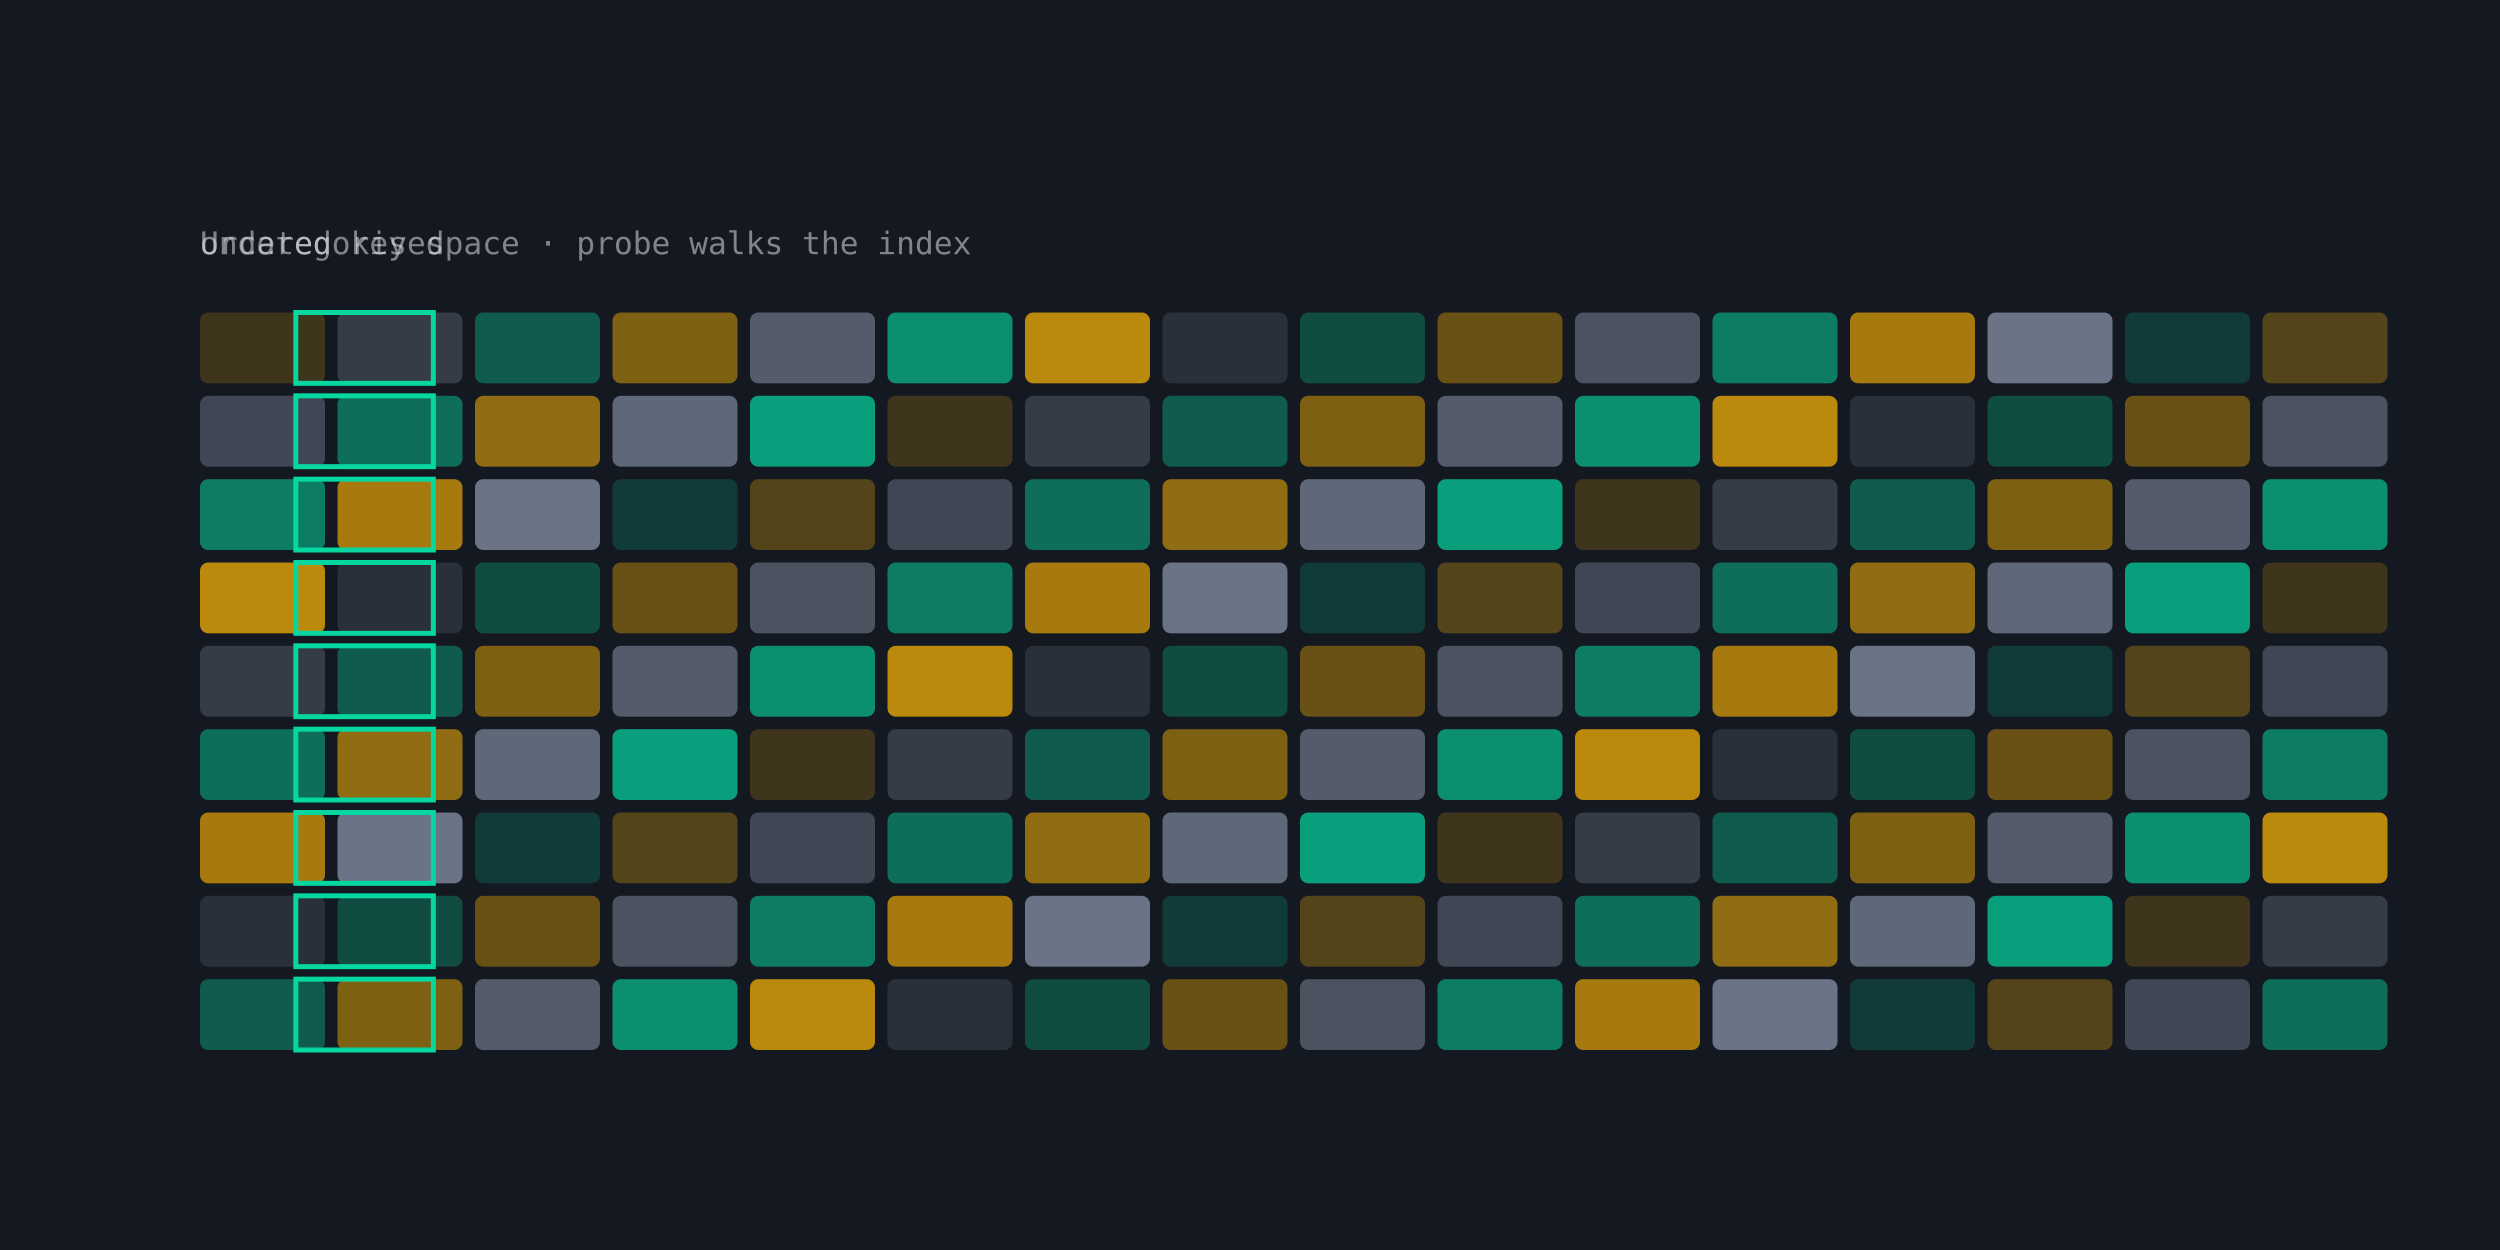
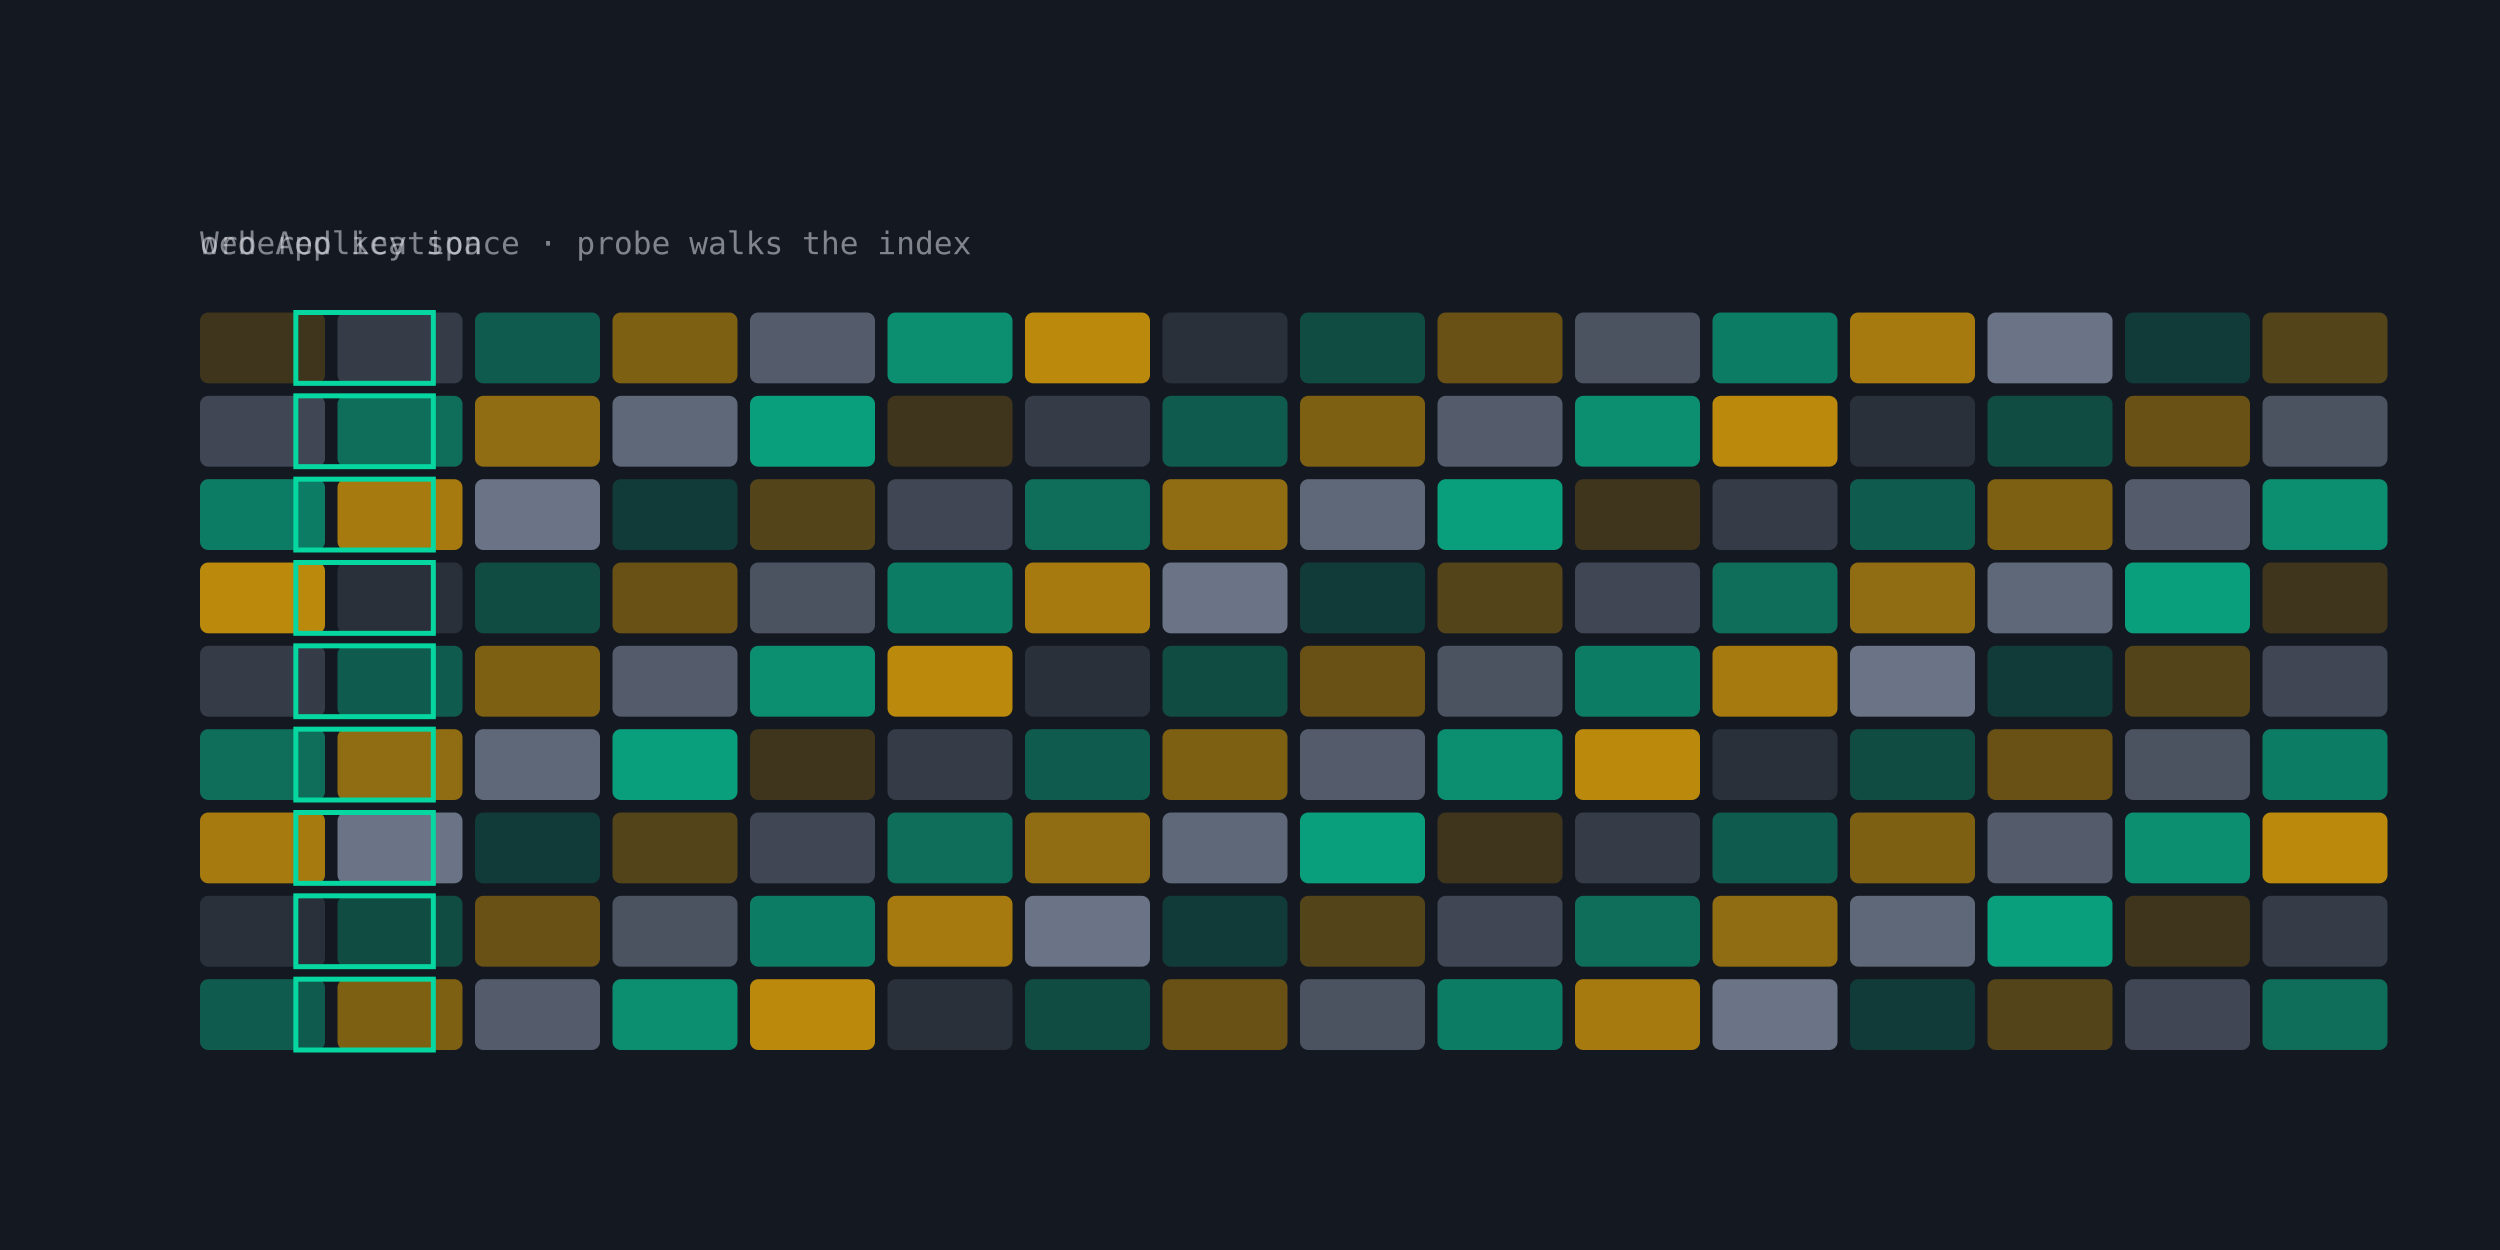
<svg xmlns="http://www.w3.org/2000/svg" viewBox="0 0 1200 600" width="1200" height="600" role="img" aria-label="grokbot-society-website domain model">
  <rect width="1200" height="600" fill="#141821" />
  <defs>
    <linearGradient id="gd" x1="0" y1="0" x2="1" y2="1">
      <stop offset="0%" stop-color="#ffb703" />
      <stop offset="100%" stop-color="#8d99ae" />
    </linearGradient>
  </defs>
  <rect x="96.00" y="150.00" width="60.00" height="34.00" rx="4.00" fill="#ffb703" opacity="0.18" />
  <rect x="162.00" y="150.00" width="60.00" height="34.00" rx="4.00" fill="#8d99ae" opacity="0.27" />
  <rect x="228.00" y="150.00" width="60.00" height="34.00" rx="4.00" fill="#06d6a0" opacity="0.36" />
  <rect x="294.00" y="150.00" width="60.00" height="34.00" rx="4.00" fill="#ffb703" opacity="0.45" />
  <rect x="360.00" y="150.00" width="60.00" height="34.00" rx="4.00" fill="#8d99ae" opacity="0.53" />
  <rect x="426.00" y="150.00" width="60.00" height="34.00" rx="4.00" fill="#06d6a0" opacity="0.62" />
  <rect x="492.00" y="150.00" width="60.00" height="34.00" rx="4.00" fill="#ffb703" opacity="0.71" />
  <rect x="558.00" y="150.00" width="60.00" height="34.00" rx="4.00" fill="#8d99ae" opacity="0.18" />
  <rect x="624.00" y="150.00" width="60.00" height="34.00" rx="4.00" fill="#06d6a0" opacity="0.27" />
  <rect x="690.00" y="150.00" width="60.00" height="34.00" rx="4.00" fill="#ffb703" opacity="0.36" />
  <rect x="756.00" y="150.00" width="60.00" height="34.00" rx="4.00" fill="#8d99ae" opacity="0.45" />
  <rect x="822.00" y="150.00" width="60.00" height="34.00" rx="4.00" fill="#06d6a0" opacity="0.53" />
  <rect x="888.00" y="150.00" width="60.00" height="34.00" rx="4.00" fill="#ffb703" opacity="0.62" />
  <rect x="954.00" y="150.00" width="60.00" height="34.00" rx="4.00" fill="#8d99ae" opacity="0.71" />
  <rect x="1020.00" y="150.00" width="60.00" height="34.00" rx="4.00" fill="#06d6a0" opacity="0.18" />
  <rect x="1086.00" y="150.00" width="60.00" height="34.00" rx="4.00" fill="#ffb703" opacity="0.27" />
  <rect x="96.00" y="190.00" width="60.00" height="34.00" rx="4.00" fill="#8d99ae" opacity="0.36" />
  <rect x="162.00" y="190.00" width="60.00" height="34.00" rx="4.00" fill="#06d6a0" opacity="0.45" />
  <rect x="228.00" y="190.00" width="60.00" height="34.00" rx="4.00" fill="#ffb703" opacity="0.53" />
  <rect x="294.00" y="190.00" width="60.00" height="34.00" rx="4.00" fill="#8d99ae" opacity="0.62" />
  <rect x="360.00" y="190.00" width="60.00" height="34.00" rx="4.00" fill="#06d6a0" opacity="0.71" />
  <rect x="426.00" y="190.00" width="60.00" height="34.00" rx="4.00" fill="#ffb703" opacity="0.18" />
  <rect x="492.00" y="190.00" width="60.00" height="34.00" rx="4.00" fill="#8d99ae" opacity="0.27" />
  <rect x="558.00" y="190.00" width="60.00" height="34.00" rx="4.00" fill="#06d6a0" opacity="0.36" />
  <rect x="624.00" y="190.00" width="60.00" height="34.00" rx="4.00" fill="#ffb703" opacity="0.45" />
  <rect x="690.00" y="190.00" width="60.00" height="34.00" rx="4.00" fill="#8d99ae" opacity="0.53" />
  <rect x="756.00" y="190.00" width="60.00" height="34.00" rx="4.00" fill="#06d6a0" opacity="0.62" />
  <rect x="822.00" y="190.00" width="60.00" height="34.00" rx="4.00" fill="#ffb703" opacity="0.71" />
  <rect x="888.00" y="190.00" width="60.00" height="34.00" rx="4.00" fill="#8d99ae" opacity="0.18" />
  <rect x="954.00" y="190.00" width="60.00" height="34.00" rx="4.00" fill="#06d6a0" opacity="0.27" />
  <rect x="1020.00" y="190.00" width="60.00" height="34.00" rx="4.00" fill="#ffb703" opacity="0.36" />
  <rect x="1086.00" y="190.00" width="60.00" height="34.00" rx="4.00" fill="#8d99ae" opacity="0.45" />
  <rect x="96.00" y="230.00" width="60.00" height="34.00" rx="4.00" fill="#06d6a0" opacity="0.53" />
  <rect x="162.00" y="230.00" width="60.00" height="34.00" rx="4.00" fill="#ffb703" opacity="0.62" />
  <rect x="228.00" y="230.00" width="60.00" height="34.00" rx="4.00" fill="#8d99ae" opacity="0.71" />
  <rect x="294.00" y="230.00" width="60.00" height="34.00" rx="4.00" fill="#06d6a0" opacity="0.18" />
  <rect x="360.00" y="230.00" width="60.00" height="34.00" rx="4.00" fill="#ffb703" opacity="0.27" />
  <rect x="426.00" y="230.00" width="60.00" height="34.00" rx="4.00" fill="#8d99ae" opacity="0.36" />
  <rect x="492.00" y="230.00" width="60.00" height="34.00" rx="4.00" fill="#06d6a0" opacity="0.45" />
  <rect x="558.00" y="230.00" width="60.00" height="34.00" rx="4.00" fill="#ffb703" opacity="0.53" />
  <rect x="624.00" y="230.00" width="60.00" height="34.00" rx="4.00" fill="#8d99ae" opacity="0.62" />
  <rect x="690.00" y="230.00" width="60.00" height="34.00" rx="4.00" fill="#06d6a0" opacity="0.71" />
  <rect x="756.00" y="230.00" width="60.00" height="34.00" rx="4.00" fill="#ffb703" opacity="0.18" />
  <rect x="822.00" y="230.00" width="60.00" height="34.00" rx="4.00" fill="#8d99ae" opacity="0.27" />
  <rect x="888.00" y="230.00" width="60.00" height="34.00" rx="4.00" fill="#06d6a0" opacity="0.36" />
  <rect x="954.00" y="230.00" width="60.00" height="34.00" rx="4.00" fill="#ffb703" opacity="0.45" />
  <rect x="1020.00" y="230.00" width="60.00" height="34.00" rx="4.00" fill="#8d99ae" opacity="0.53" />
  <rect x="1086.00" y="230.00" width="60.00" height="34.00" rx="4.00" fill="#06d6a0" opacity="0.62" />
  <rect x="96.00" y="270.00" width="60.00" height="34.00" rx="4.00" fill="#ffb703" opacity="0.71" />
  <rect x="162.00" y="270.00" width="60.00" height="34.00" rx="4.00" fill="#8d99ae" opacity="0.18" />
  <rect x="228.00" y="270.00" width="60.00" height="34.00" rx="4.00" fill="#06d6a0" opacity="0.27" />
  <rect x="294.00" y="270.00" width="60.00" height="34.00" rx="4.00" fill="#ffb703" opacity="0.36" />
  <rect x="360.00" y="270.00" width="60.00" height="34.00" rx="4.00" fill="#8d99ae" opacity="0.45" />
  <rect x="426.00" y="270.00" width="60.00" height="34.00" rx="4.00" fill="#06d6a0" opacity="0.53" />
  <rect x="492.00" y="270.00" width="60.00" height="34.00" rx="4.00" fill="#ffb703" opacity="0.62" />
  <rect x="558.00" y="270.00" width="60.00" height="34.00" rx="4.00" fill="#8d99ae" opacity="0.71" />
  <rect x="624.00" y="270.00" width="60.00" height="34.00" rx="4.00" fill="#06d6a0" opacity="0.18" />
  <rect x="690.00" y="270.00" width="60.00" height="34.00" rx="4.00" fill="#ffb703" opacity="0.27" />
  <rect x="756.00" y="270.00" width="60.00" height="34.00" rx="4.00" fill="#8d99ae" opacity="0.36" />
  <rect x="822.00" y="270.00" width="60.00" height="34.00" rx="4.00" fill="#06d6a0" opacity="0.45" />
  <rect x="888.00" y="270.00" width="60.00" height="34.00" rx="4.00" fill="#ffb703" opacity="0.53" />
  <rect x="954.00" y="270.00" width="60.00" height="34.00" rx="4.00" fill="#8d99ae" opacity="0.62" />
  <rect x="1020.00" y="270.00" width="60.00" height="34.00" rx="4.00" fill="#06d6a0" opacity="0.71" />
  <rect x="1086.00" y="270.00" width="60.00" height="34.00" rx="4.00" fill="#ffb703" opacity="0.18" />
  <rect x="96.00" y="310.00" width="60.00" height="34.00" rx="4.00" fill="#8d99ae" opacity="0.27" />
  <rect x="162.00" y="310.00" width="60.00" height="34.00" rx="4.00" fill="#06d6a0" opacity="0.36" />
  <rect x="228.00" y="310.00" width="60.00" height="34.00" rx="4.00" fill="#ffb703" opacity="0.45" />
  <rect x="294.00" y="310.00" width="60.00" height="34.00" rx="4.00" fill="#8d99ae" opacity="0.53" />
  <rect x="360.00" y="310.00" width="60.00" height="34.00" rx="4.00" fill="#06d6a0" opacity="0.62" />
  <rect x="426.00" y="310.00" width="60.00" height="34.00" rx="4.00" fill="#ffb703" opacity="0.71" />
  <rect x="492.00" y="310.00" width="60.00" height="34.00" rx="4.00" fill="#8d99ae" opacity="0.18" />
  <rect x="558.00" y="310.00" width="60.00" height="34.00" rx="4.00" fill="#06d6a0" opacity="0.27" />
  <rect x="624.00" y="310.00" width="60.00" height="34.00" rx="4.00" fill="#ffb703" opacity="0.36" />
  <rect x="690.00" y="310.00" width="60.00" height="34.00" rx="4.00" fill="#8d99ae" opacity="0.45" />
  <rect x="756.00" y="310.00" width="60.00" height="34.00" rx="4.00" fill="#06d6a0" opacity="0.53" />
  <rect x="822.00" y="310.00" width="60.00" height="34.00" rx="4.00" fill="#ffb703" opacity="0.62" />
  <rect x="888.00" y="310.00" width="60.00" height="34.00" rx="4.00" fill="#8d99ae" opacity="0.71" />
  <rect x="954.00" y="310.00" width="60.00" height="34.00" rx="4.00" fill="#06d6a0" opacity="0.18" />
  <rect x="1020.00" y="310.00" width="60.00" height="34.00" rx="4.00" fill="#ffb703" opacity="0.27" />
  <rect x="1086.00" y="310.00" width="60.00" height="34.00" rx="4.00" fill="#8d99ae" opacity="0.36" />
  <rect x="96.00" y="350.00" width="60.00" height="34.00" rx="4.00" fill="#06d6a0" opacity="0.45" />
  <rect x="162.00" y="350.00" width="60.00" height="34.00" rx="4.00" fill="#ffb703" opacity="0.53" />
  <rect x="228.00" y="350.00" width="60.00" height="34.00" rx="4.00" fill="#8d99ae" opacity="0.62" />
  <rect x="294.00" y="350.00" width="60.00" height="34.00" rx="4.00" fill="#06d6a0" opacity="0.71" />
  <rect x="360.00" y="350.00" width="60.00" height="34.00" rx="4.00" fill="#ffb703" opacity="0.18" />
  <rect x="426.00" y="350.00" width="60.00" height="34.00" rx="4.00" fill="#8d99ae" opacity="0.27" />
  <rect x="492.00" y="350.00" width="60.00" height="34.00" rx="4.00" fill="#06d6a0" opacity="0.36" />
  <rect x="558.00" y="350.00" width="60.00" height="34.00" rx="4.00" fill="#ffb703" opacity="0.45" />
  <rect x="624.00" y="350.00" width="60.00" height="34.00" rx="4.00" fill="#8d99ae" opacity="0.53" />
  <rect x="690.00" y="350.00" width="60.00" height="34.00" rx="4.00" fill="#06d6a0" opacity="0.62" />
  <rect x="756.00" y="350.00" width="60.00" height="34.00" rx="4.00" fill="#ffb703" opacity="0.71" />
  <rect x="822.00" y="350.00" width="60.00" height="34.00" rx="4.00" fill="#8d99ae" opacity="0.18" />
  <rect x="888.00" y="350.00" width="60.00" height="34.00" rx="4.00" fill="#06d6a0" opacity="0.27" />
  <rect x="954.00" y="350.00" width="60.00" height="34.00" rx="4.00" fill="#ffb703" opacity="0.36" />
  <rect x="1020.00" y="350.00" width="60.00" height="34.00" rx="4.00" fill="#8d99ae" opacity="0.45" />
  <rect x="1086.00" y="350.00" width="60.00" height="34.00" rx="4.00" fill="#06d6a0" opacity="0.53" />
  <rect x="96.00" y="390.00" width="60.00" height="34.00" rx="4.00" fill="#ffb703" opacity="0.62" />
  <rect x="162.00" y="390.00" width="60.00" height="34.00" rx="4.00" fill="#8d99ae" opacity="0.71" />
  <rect x="228.00" y="390.00" width="60.00" height="34.00" rx="4.00" fill="#06d6a0" opacity="0.18" />
  <rect x="294.00" y="390.00" width="60.00" height="34.00" rx="4.00" fill="#ffb703" opacity="0.27" />
  <rect x="360.00" y="390.00" width="60.00" height="34.00" rx="4.00" fill="#8d99ae" opacity="0.36" />
  <rect x="426.00" y="390.00" width="60.00" height="34.00" rx="4.00" fill="#06d6a0" opacity="0.45" />
  <rect x="492.00" y="390.00" width="60.00" height="34.00" rx="4.00" fill="#ffb703" opacity="0.53" />
  <rect x="558.00" y="390.00" width="60.00" height="34.00" rx="4.00" fill="#8d99ae" opacity="0.62" />
  <rect x="624.00" y="390.00" width="60.00" height="34.00" rx="4.00" fill="#06d6a0" opacity="0.71" />
  <rect x="690.00" y="390.00" width="60.00" height="34.00" rx="4.00" fill="#ffb703" opacity="0.18" />
  <rect x="756.00" y="390.00" width="60.00" height="34.00" rx="4.00" fill="#8d99ae" opacity="0.27" />
  <rect x="822.00" y="390.00" width="60.00" height="34.00" rx="4.00" fill="#06d6a0" opacity="0.36" />
  <rect x="888.00" y="390.00" width="60.00" height="34.00" rx="4.00" fill="#ffb703" opacity="0.45" />
  <rect x="954.00" y="390.00" width="60.00" height="34.00" rx="4.00" fill="#8d99ae" opacity="0.53" />
  <rect x="1020.00" y="390.00" width="60.00" height="34.00" rx="4.00" fill="#06d6a0" opacity="0.62" />
  <rect x="1086.00" y="390.00" width="60.00" height="34.00" rx="4.00" fill="#ffb703" opacity="0.71" />
  <rect x="96.00" y="430.00" width="60.00" height="34.00" rx="4.00" fill="#8d99ae" opacity="0.18" />
  <rect x="162.00" y="430.00" width="60.00" height="34.00" rx="4.00" fill="#06d6a0" opacity="0.27" />
  <rect x="228.00" y="430.00" width="60.00" height="34.00" rx="4.00" fill="#ffb703" opacity="0.36" />
  <rect x="294.00" y="430.00" width="60.00" height="34.00" rx="4.00" fill="#8d99ae" opacity="0.45" />
  <rect x="360.00" y="430.00" width="60.00" height="34.00" rx="4.00" fill="#06d6a0" opacity="0.53" />
  <rect x="426.00" y="430.00" width="60.00" height="34.00" rx="4.00" fill="#ffb703" opacity="0.62" />
  <rect x="492.00" y="430.00" width="60.00" height="34.00" rx="4.00" fill="#8d99ae" opacity="0.71" />
  <rect x="558.00" y="430.00" width="60.00" height="34.00" rx="4.00" fill="#06d6a0" opacity="0.18" />
  <rect x="624.00" y="430.00" width="60.00" height="34.00" rx="4.00" fill="#ffb703" opacity="0.27" />
  <rect x="690.00" y="430.00" width="60.00" height="34.00" rx="4.00" fill="#8d99ae" opacity="0.36" />
  <rect x="756.00" y="430.00" width="60.00" height="34.00" rx="4.00" fill="#06d6a0" opacity="0.45" />
  <rect x="822.00" y="430.00" width="60.00" height="34.00" rx="4.00" fill="#ffb703" opacity="0.53" />
  <rect x="888.00" y="430.00" width="60.00" height="34.00" rx="4.00" fill="#8d99ae" opacity="0.62" />
  <rect x="954.00" y="430.00" width="60.00" height="34.00" rx="4.00" fill="#06d6a0" opacity="0.71" />
  <rect x="1020.00" y="430.00" width="60.00" height="34.00" rx="4.00" fill="#ffb703" opacity="0.18" />
  <rect x="1086.00" y="430.00" width="60.00" height="34.00" rx="4.00" fill="#8d99ae" opacity="0.27" />
  <rect x="96.00" y="470.00" width="60.00" height="34.00" rx="4.00" fill="#06d6a0" opacity="0.36" />
  <rect x="162.00" y="470.00" width="60.00" height="34.00" rx="4.00" fill="#ffb703" opacity="0.45" />
  <rect x="228.00" y="470.00" width="60.00" height="34.00" rx="4.00" fill="#8d99ae" opacity="0.53" />
  <rect x="294.00" y="470.00" width="60.00" height="34.00" rx="4.00" fill="#06d6a0" opacity="0.62" />
  <rect x="360.00" y="470.00" width="60.00" height="34.00" rx="4.00" fill="#ffb703" opacity="0.71" />
  <rect x="426.00" y="470.00" width="60.00" height="34.00" rx="4.00" fill="#8d99ae" opacity="0.18" />
  <rect x="492.00" y="470.00" width="60.00" height="34.00" rx="4.00" fill="#06d6a0" opacity="0.27" />
  <rect x="558.00" y="470.00" width="60.00" height="34.00" rx="4.00" fill="#ffb703" opacity="0.36" />
  <rect x="624.00" y="470.00" width="60.00" height="34.00" rx="4.00" fill="#8d99ae" opacity="0.45" />
  <rect x="690.00" y="470.00" width="60.00" height="34.00" rx="4.00" fill="#06d6a0" opacity="0.53" />
  <rect x="756.00" y="470.00" width="60.00" height="34.00" rx="4.00" fill="#ffb703" opacity="0.62" />
  <rect x="822.00" y="470.00" width="60.00" height="34.00" rx="4.00" fill="#8d99ae" opacity="0.71" />
  <rect x="888.00" y="470.00" width="60.00" height="34.00" rx="4.00" fill="#06d6a0" opacity="0.18" />
  <rect x="954.00" y="470.00" width="60.00" height="34.00" rx="4.00" fill="#ffb703" opacity="0.27" />
  <rect x="1020.00" y="470.00" width="60.00" height="34.00" rx="4.00" fill="#8d99ae" opacity="0.36" />
  <rect x="1086.00" y="470.00" width="60.00" height="34.00" rx="4.00" fill="#06d6a0" opacity="0.45" />
  <g>
    <rect x="142" y="150" width="66" height="34" fill="none" stroke="#06d6a0" stroke-width="2.4">
      <animate attributeName="opacity" values="0;1;0" dur="5.4s" begin="0.0s" repeatCount="indefinite" />
    </rect>
  </g>
  <g>
    <rect x="142" y="190" width="66" height="34" fill="none" stroke="#06d6a0" stroke-width="2.4">
      <animate attributeName="opacity" values="0;1;0" dur="5.4s" begin="0.42s" repeatCount="indefinite" />
    </rect>
  </g>
  <g>
    <rect x="142" y="230" width="66" height="34" fill="none" stroke="#06d6a0" stroke-width="2.4">
      <animate attributeName="opacity" values="0;1;0" dur="5.4s" begin="0.84s" repeatCount="indefinite" />
    </rect>
  </g>
  <g>
    <rect x="142" y="270" width="66" height="34" fill="none" stroke="#06d6a0" stroke-width="2.4">
      <animate attributeName="opacity" values="0;1;0" dur="5.4s" begin="1.26s" repeatCount="indefinite" />
    </rect>
  </g>
  <g>
    <rect x="142" y="310" width="66" height="34" fill="none" stroke="#06d6a0" stroke-width="2.4">
      <animate attributeName="opacity" values="0;1;0" dur="5.4s" begin="1.68s" repeatCount="indefinite" />
    </rect>
  </g>
  <g>
    <rect x="142" y="350" width="66" height="34" fill="none" stroke="#06d6a0" stroke-width="2.4">
      <animate attributeName="opacity" values="0;1;0" dur="5.4s" begin="2.1s" repeatCount="indefinite" />
    </rect>
  </g>
  <g>
    <rect x="142" y="390" width="66" height="34" fill="none" stroke="#06d6a0" stroke-width="2.4">
      <animate attributeName="opacity" values="0;1;0" dur="5.4s" begin="2.52s" repeatCount="indefinite" />
    </rect>
  </g>
  <g>
    <rect x="142" y="430" width="66" height="34" fill="none" stroke="#06d6a0" stroke-width="2.4">
      <animate attributeName="opacity" values="0;1;0" dur="5.4s" begin="2.94s" repeatCount="indefinite" />
    </rect>
  </g>
  <g>
    <rect x="142" y="470" width="66" height="34" fill="none" stroke="#06d6a0" stroke-width="2.4">
      <animate attributeName="opacity" values="0;1;0" dur="5.4s" begin="3.36s" repeatCount="indefinite" />
    </rect>
  </g>
  <text x="96" y="122" font-family="ui-monospace,Menlo,monospace" font-size="15" fill="rgba(238,241,246,0.500)">ordered key space · probe walks the index</text>
-   <text x="96" y="122" font-family="ui-monospace,Menlo,monospace" font-size="15" fill="rgba(238,241,246,0.500)">Uncategorised</text>
+   <text x="96" y="122" font-family="ui-monospace,Menlo,monospace" font-size="15" fill="rgba(238,241,246,0.500)">Web Application</text>
</svg>
